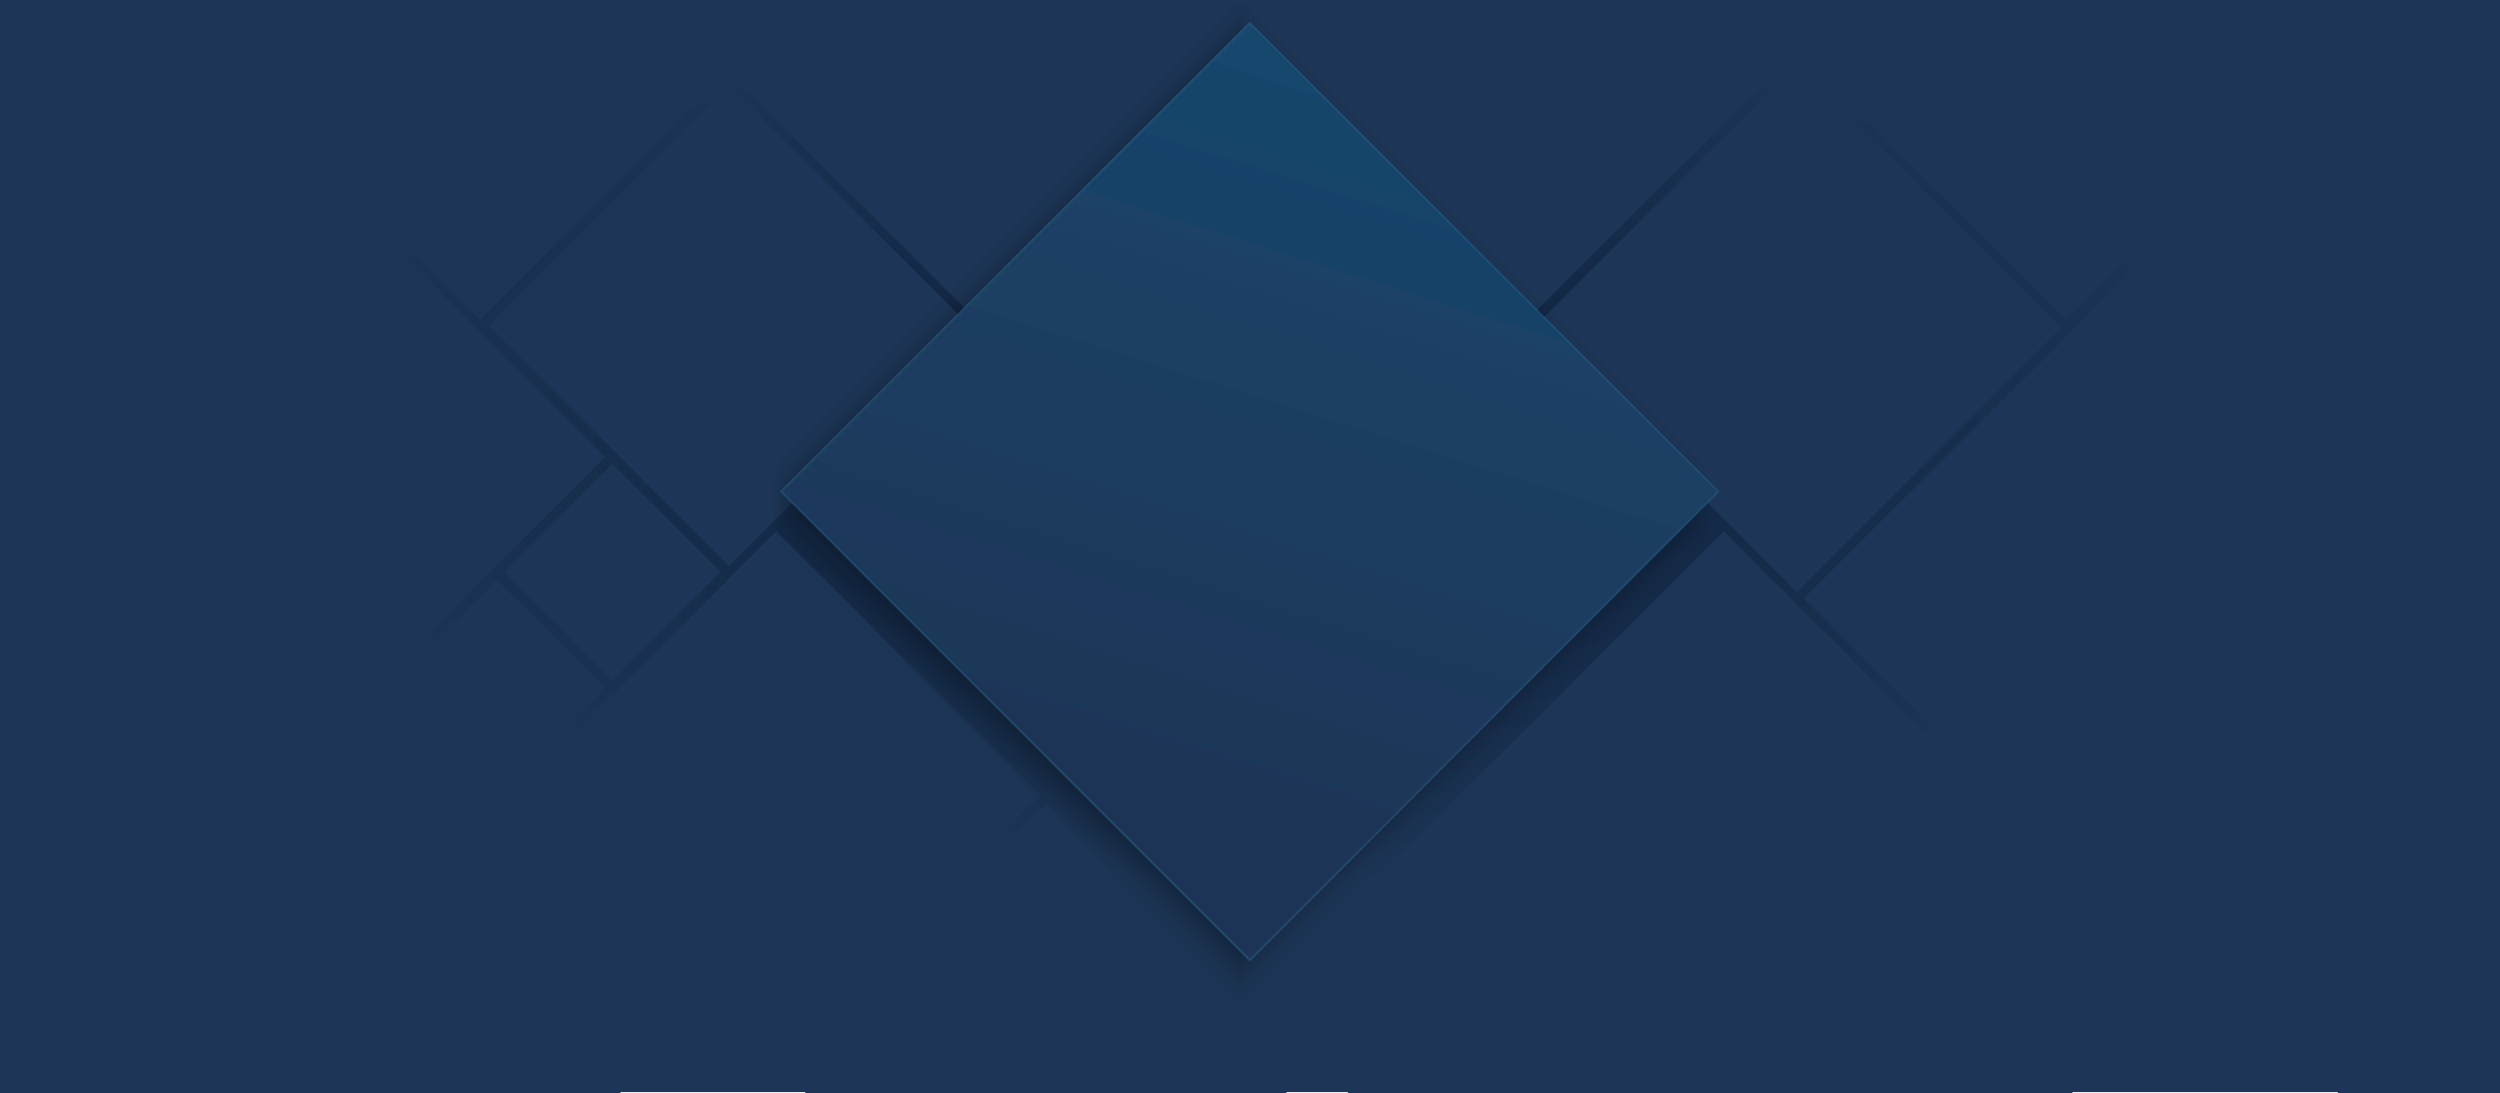
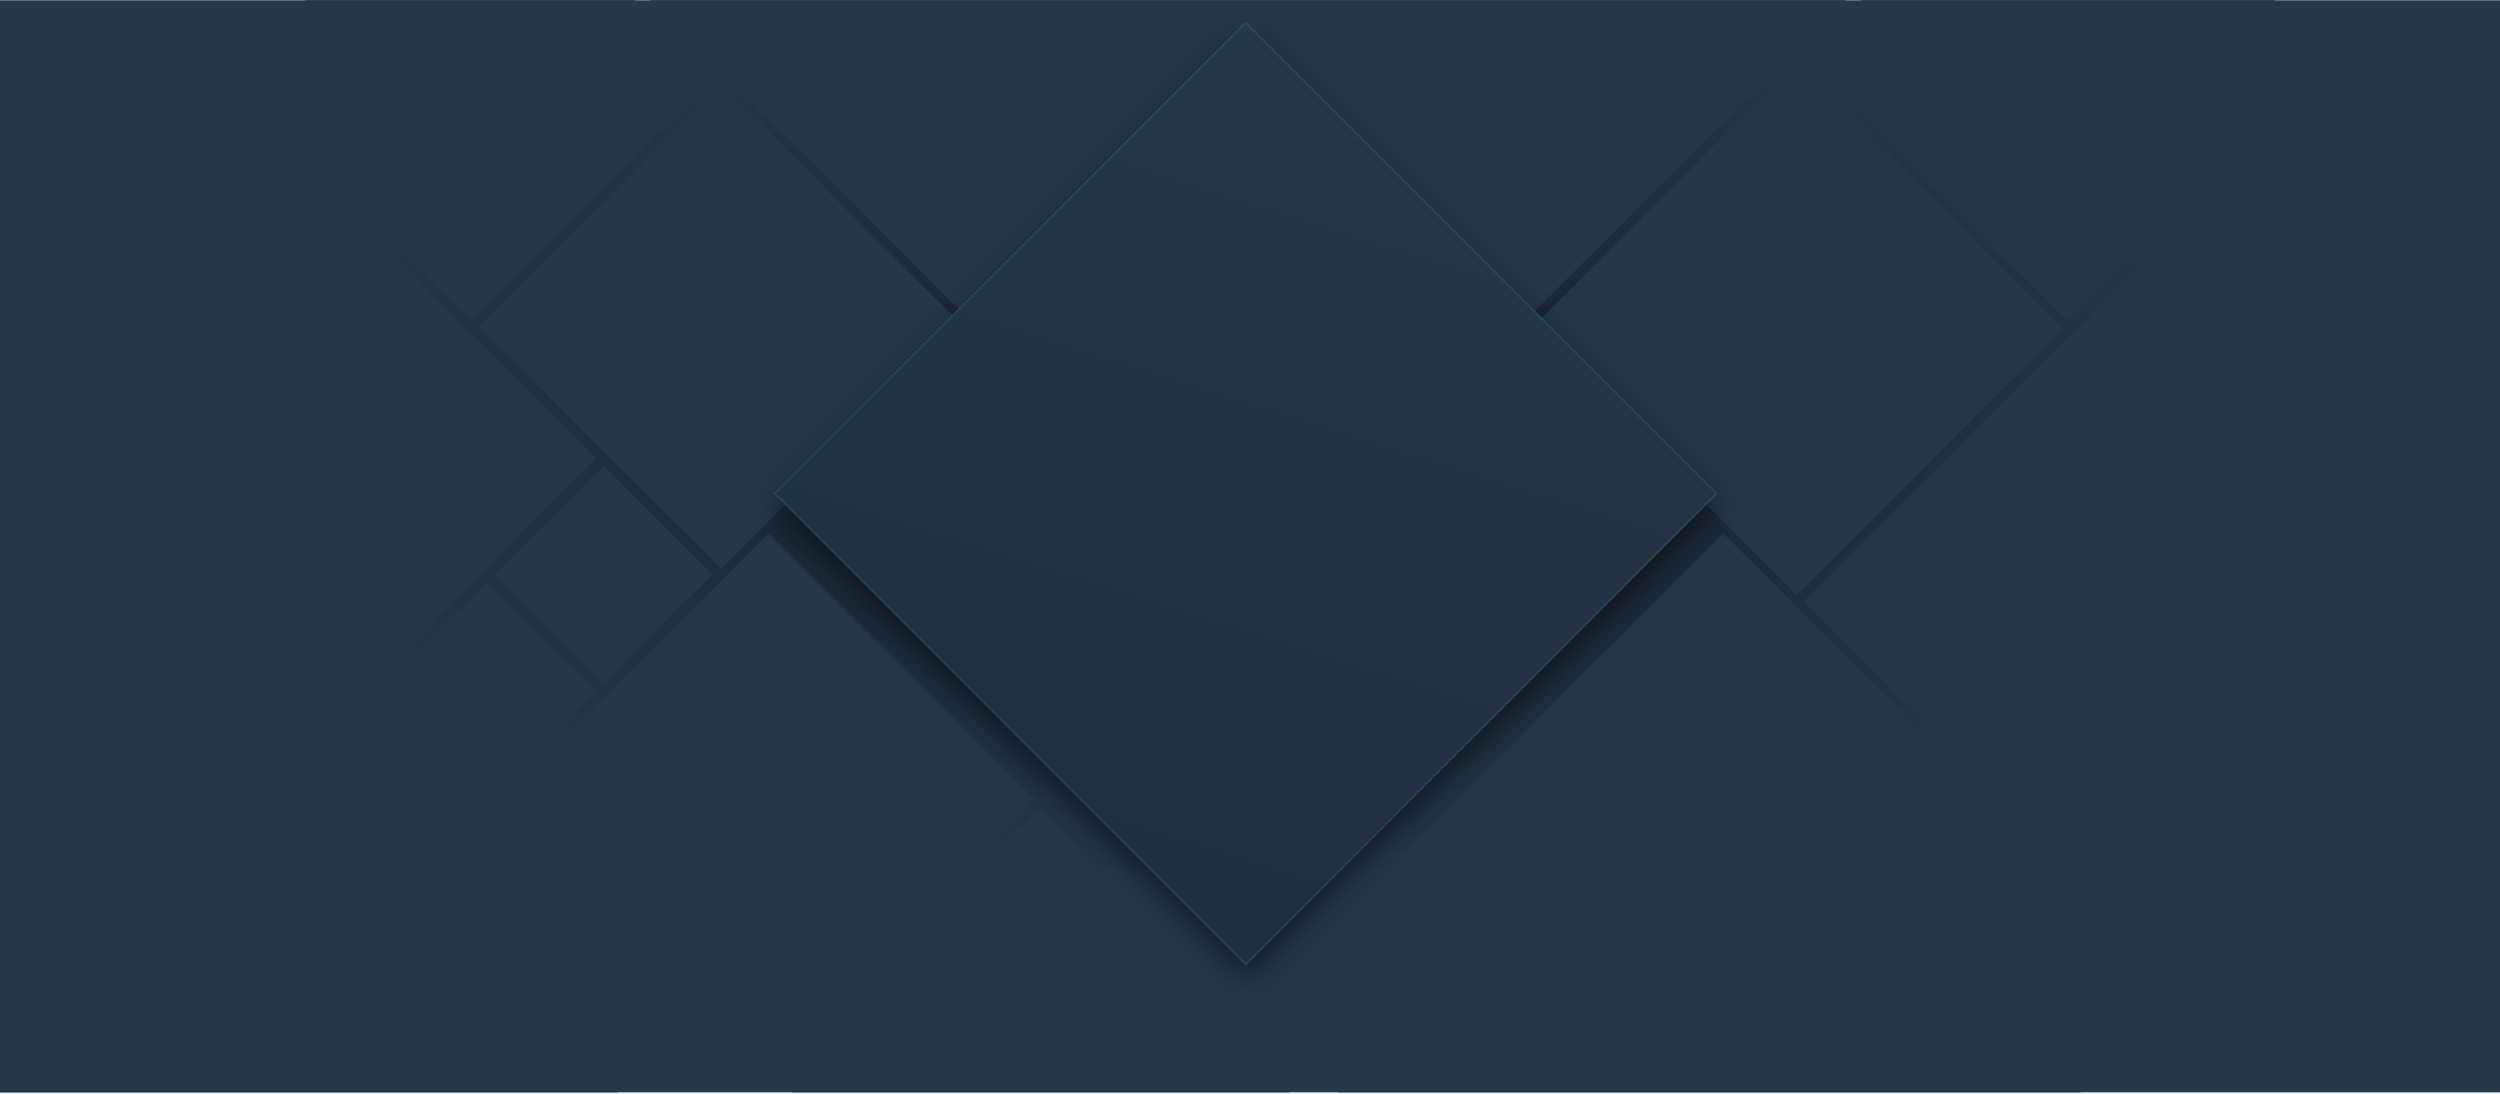
- <svg xmlns="http://www.w3.org/2000/svg" width="1440px" height="629px" viewBox="0 0 1440 629" version="1.1">
+ <svg xmlns="http://www.w3.org/2000/svg" xmlns:xlink="http://www.w3.org/1999/xlink" width="1440px" height="630px" viewBox="0 0 1440 630" version="1.1">
  <defs>
-     <radialGradient cx="50.435%" cy="40.021%" fx="50.435%" fy="40.021%" r="40.997%" id="radialGradient-1">
-       <stop stop-color="#0B1E39" offset="0%" />
-       <stop stop-color="#1D3657" offset="100%" />
+     <rect id="path-1" x="-1.70530257e-13" y="0.171" width="1440" height="629" />
+     <radialGradient cx="50.435%" cy="40.021%" fx="50.435%" fy="40.021%" r="40.339%" id="radialGradient-3">
+       <stop stop-color="#131B26" offset="0%" />
+       <stop stop-color="#263748" offset="100%" />
    </radialGradient>
-     <linearGradient x1="67.14%" y1="88.582%" x2="-15.229%" y2="-69.513%" id="linearGradient-2">
-       <stop stop-color="#1D3657" offset="0%" />
-       <stop stop-color="#15517B" offset="100%" />
+     <linearGradient x1="34.838%" y1="89.401%" x2="86.327%" y2="-74.098%" id="linearGradient-4">
+       <stop stop-color="#1D2F40" offset="0%" />
+       <stop stop-color="#2F404F" offset="100%" />
    </linearGradient>
-     <filter x="-50%" y="-50%" width="200%" height="200%" filterUnits="objectBoundingBox" id="filter-3">
+     <polyline id="path-5" points="717.528 12.311 989.412 284.195 717.528 556.078 445.644 284.195 717.528 12.311" />
+     <filter x="-50%" y="-50%" width="200%" height="200%" filterUnits="objectBoundingBox" id="filter-6">
      <feOffset dx="0" dy="8" in="SourceAlpha" result="shadowOffsetOuter1" />
      <feGaussianBlur stdDeviation="9" in="shadowOffsetOuter1" result="shadowBlurOuter1" />
-       <feColorMatrix values="0 0 0 0 0   0 0 0 0 0   0 0 0 0 0  0 0 0 0.35 0" in="shadowBlurOuter1" type="matrix" result="shadowMatrixOuter1" />
-       <feMerge>
-         <feMergeNode in="shadowMatrixOuter1" />
-         <feMergeNode in="SourceGraphic" />
-       </feMerge>
+       <feComposite in="shadowBlurOuter1" in2="SourceAlpha" operator="out" result="shadowBlurOuter1" />
+       <feColorMatrix values="0 0 0 0 0   0 0 0 0 0   0 0 0 0 0  0 0 0 0.5 0" type="matrix" in="shadowBlurOuter1" />
    </filter>
+     <mask id="mask-7" maskContentUnits="userSpaceOnUse" maskUnits="objectBoundingBox" x="0" y="0" width="543.767" height="543.767" fill="white">
+       <use xlink:href="#path-5" />
+     </mask>
  </defs>
  <g id="Page-1" stroke="none" stroke-width="1" fill="none" fill-rule="evenodd">
-     <g id="footer-copy">
-       <rect id="Rectangle-90" fill="url(#radialGradient-1)" x="0" y="0" width="1440" height="629" />
-       <rect id="Rectangle-89-Copy-13" fill="#1D3657" transform="translate(1035.057, 189.0571) rotate(-315) translate(-1035.057, -189.0571) " x="927.536" y="81.536" width="215.041" height="215.041" />
-       <path d="M322.009,89.623 L517.877,89.623 L517.877,285.491 L322.009,285.491 L322.009,89.623 Z" id="Rectangle-89-Copy-7" fill="#1D3657" transform="translate(419.9429, 187.5571) rotate(-315) translate(-419.9429, -187.5571) " />
-       <path d="M178.566,-52.434 L374.434,-52.434 L374.434,143.434 L178.566,143.434 L178.566,-52.434 Z" id="Rectangle-89-Copy-17" fill="#1D3657" transform="translate(276.5, 45.5) rotate(-315) translate(-276.5, -45.5) " />
-       <path d="M308.733,285.483 L396.767,285.483 L396.767,373.517 L308.733,373.517 L308.733,285.483 Z" id="Rectangle-89-Copy-7" fill="#1D3657" transform="translate(352.75, 329.5) rotate(-315) translate(-352.75, -329.5) " />
-       <path d="M-28.13,107.245 L283.88,107.245 L283.88,419.255 L-28.13,419.255 L-28.13,107.245 Z" id="Rectangle-89-Copy-7" fill="#1D3657" transform="translate(127.875, 263.25) rotate(-315) translate(-127.875, -263.25) " />
-       <path d="M242.233,352.233 L330.267,352.233 L330.267,440.267 L242.233,440.267 L242.233,352.233 Z" id="Rectangle-89-Copy-7" fill="#1D3657" transform="translate(286.25, 396.25) rotate(-315) translate(-286.25, -396.25) " />
-       <rect id="Rectangle-89-Copy-9" fill="#1D3657" transform="translate(721.0571, -86.11418) rotate(-315) translate(-721.0571, 86.11418) " x="417.668" y="-389.503" width="606.778" height="606.778" />
-       <rect id="Rectangle-89-Copy" fill="#1D3657" transform="translate(988.9715, 571.9715) rotate(-315) translate(-988.9715, -571.9715) " x="803.669" y="381.133" width="370.605" height="381.676" />
-       <rect id="Rectangle-89-Copy-6" fill="#1D3657" transform="translate(447.1142, 458.0571) rotate(-315) translate(-447.1142, -458.0571) " x="339.594" y="350.536" width="215.041" height="215.041" />
-       <rect id="Rectangle-89-Copy-14" fill="#1D3657" transform="translate(1190, 33.52854) rotate(-315) translate(-1190, -33.52854) " x="1083.56" y="-72.911" width="212.88" height="212.88" />
-       <rect id="Rectangle-89-Copy-11" fill="#1D3657" transform="translate(602.4429, 615.4429) rotate(-315) translate(-602.4429, -615.4429) " x="494.649" y="507.649" width="215.587" height="215.587" />
-       <rect id="Rectangle-89-Copy-10" fill="#1D3657" transform="translate(-85.11418, -14.11418) rotate(-315) translate(85.11418, 14.11418) " x="-275.952" y="-204.952" width="381.676" height="381.676" />
-       <rect id="Rectangle-89-Copy-8" fill="#1D3657" transform="translate(136.8858, 579.8858) rotate(-315) translate(-136.8858, -579.8858) " x="-53.952" y="389.048" width="381.676" height="381.676" />
-       <rect id="Rectangle-89-Copy-2" fill="#1D3657" transform="translate(1308.886, 344.8381) rotate(-315) translate(-1308.886, -344.8381) " x="1118.048" y="154" width="381.676" height="381.676" />
-       <rect id="Rectangle-89-Copy-3" fill="#1D3657" transform="translate(1613.886, 631.8381) rotate(-315) translate(-1613.886, -631.8381) " x="1423.048" y="441" width="381.676" height="381.676" />
-       <rect id="Rectangle-89" stroke-opacity="0.159" stroke="#46AEDA" fill="url(#linearGradient-2)" filter="url(#filter-3)" transform="translate(719.8858, 283.1142) rotate(-315) translate(-719.8858, -283.1142) " x="529.048" y="92.276" width="381.676" height="381.676" />
+     <g id="Group">
+       <mask id="mask-2" fill="white">
+         <use xlink:href="#path-1" />
+       </mask>
+       <g id="Rectangle-24" />
+       <rect id="Rectangle-90" fill="url(#radialGradient-3)" mask="url(#mask-2)" x="-7.687" y="-1.015" width="1450.66" height="633.656" />
+       <polyline id="Rectangle-89-Copy-13" fill="#263748" mask="url(#mask-2)" points="1035.032 36.259 1188.215 189.441 1035.032 342.624 881.85 189.441 1035.032 36.259" />
+       <polyline id="Rectangle-89-Copy-7" fill="#263748" mask="url(#mask-2)" points="415.365 48.405 554.89 187.93 415.365 327.456 275.839 187.93 415.365 48.405" />
+       <polyline id="Rectangle-89-Copy-17" fill="#263748" mask="url(#mask-2)" points="270.86 -94.704 410.385 44.822 270.86 184.347 131.335 44.822 270.86 -94.704" />
+       <polyline id="Rectangle-89-Copy-7" fill="#263748" mask="url(#mask-2)" points="347.674 268.213 410.385 330.924 347.674 393.635 284.964 330.924 347.674 268.213" />
+       <polyline id="Rectangle-89-Copy-7" fill="#263748" mask="url(#mask-2)" points="121.135 41.925 343.393 264.184 121.135 486.442 -101.123 264.184 121.135 41.925" />
+       <polyline id="Rectangle-89-Copy-7" fill="#263748" mask="url(#mask-2)" points="280.682 335.457 343.393 398.168 280.682 460.879 217.971 398.168 280.682 335.457" />
+       <polyline id="Rectangle-89-Copy-9" fill="#263748" mask="url(#mask-2)" points="718.708 -520 1150.941 -87.767 718.708 344.466 286.475 -87.767 718.708 -520" />
+       <polyline id="Rectangle-89-Copy" fill="#263748" mask="url(#mask-2)" points="992.549 307.25 1256.546 571.247 984.662 843.131 720.665 579.134 992.549 307.25" />
+       <polyline id="Rectangle-89-Copy-6" fill="#263748" mask="url(#mask-2)" points="442.737 307.25 595.92 460.433 442.737 613.615 289.554 460.433 442.737 307.25" />
+       <polyline id="Rectangle-89-Copy-14" fill="#263748" mask="url(#mask-2)" points="1191.122 -118.881 1342.765 32.762 1191.122 184.404 1039.479 32.762 1191.122 -118.881" />
+       <polyline id="Rectangle-89-Copy-11" fill="#263748" mask="url(#mask-2)" points="599.216 465.412 752.787 618.984 599.216 772.555 445.644 618.984 599.216 465.412" />
+       <polyline id="Rectangle-89-Copy-8" fill="#263748" mask="url(#mask-2)" points="130.212 311.28 402.096 583.163 130.212 855.047 -141.671 583.163 130.212 311.28" />
+       <polyline id="Rectangle-89-Copy-2" fill="#263748" mask="url(#mask-2)" points="1310.888 74.492 1582.772 346.376 1310.888 618.259 1039.004 346.376 1310.888 74.492" />
+       <g id="Rectangle-89" mask="url(#mask-2)">
+         <use fill="black" fill-opacity="1" filter="url(#filter-6)" xlink:href="#path-5" />
+         <use stroke-opacity="0.159" stroke="#46AEDA" mask="url(#mask-7)" stroke-width="2" fill="url(#linearGradient-4)" fill-rule="evenodd" xlink:href="#path-5" />
+       </g>
    </g>
  </g>
</svg>
